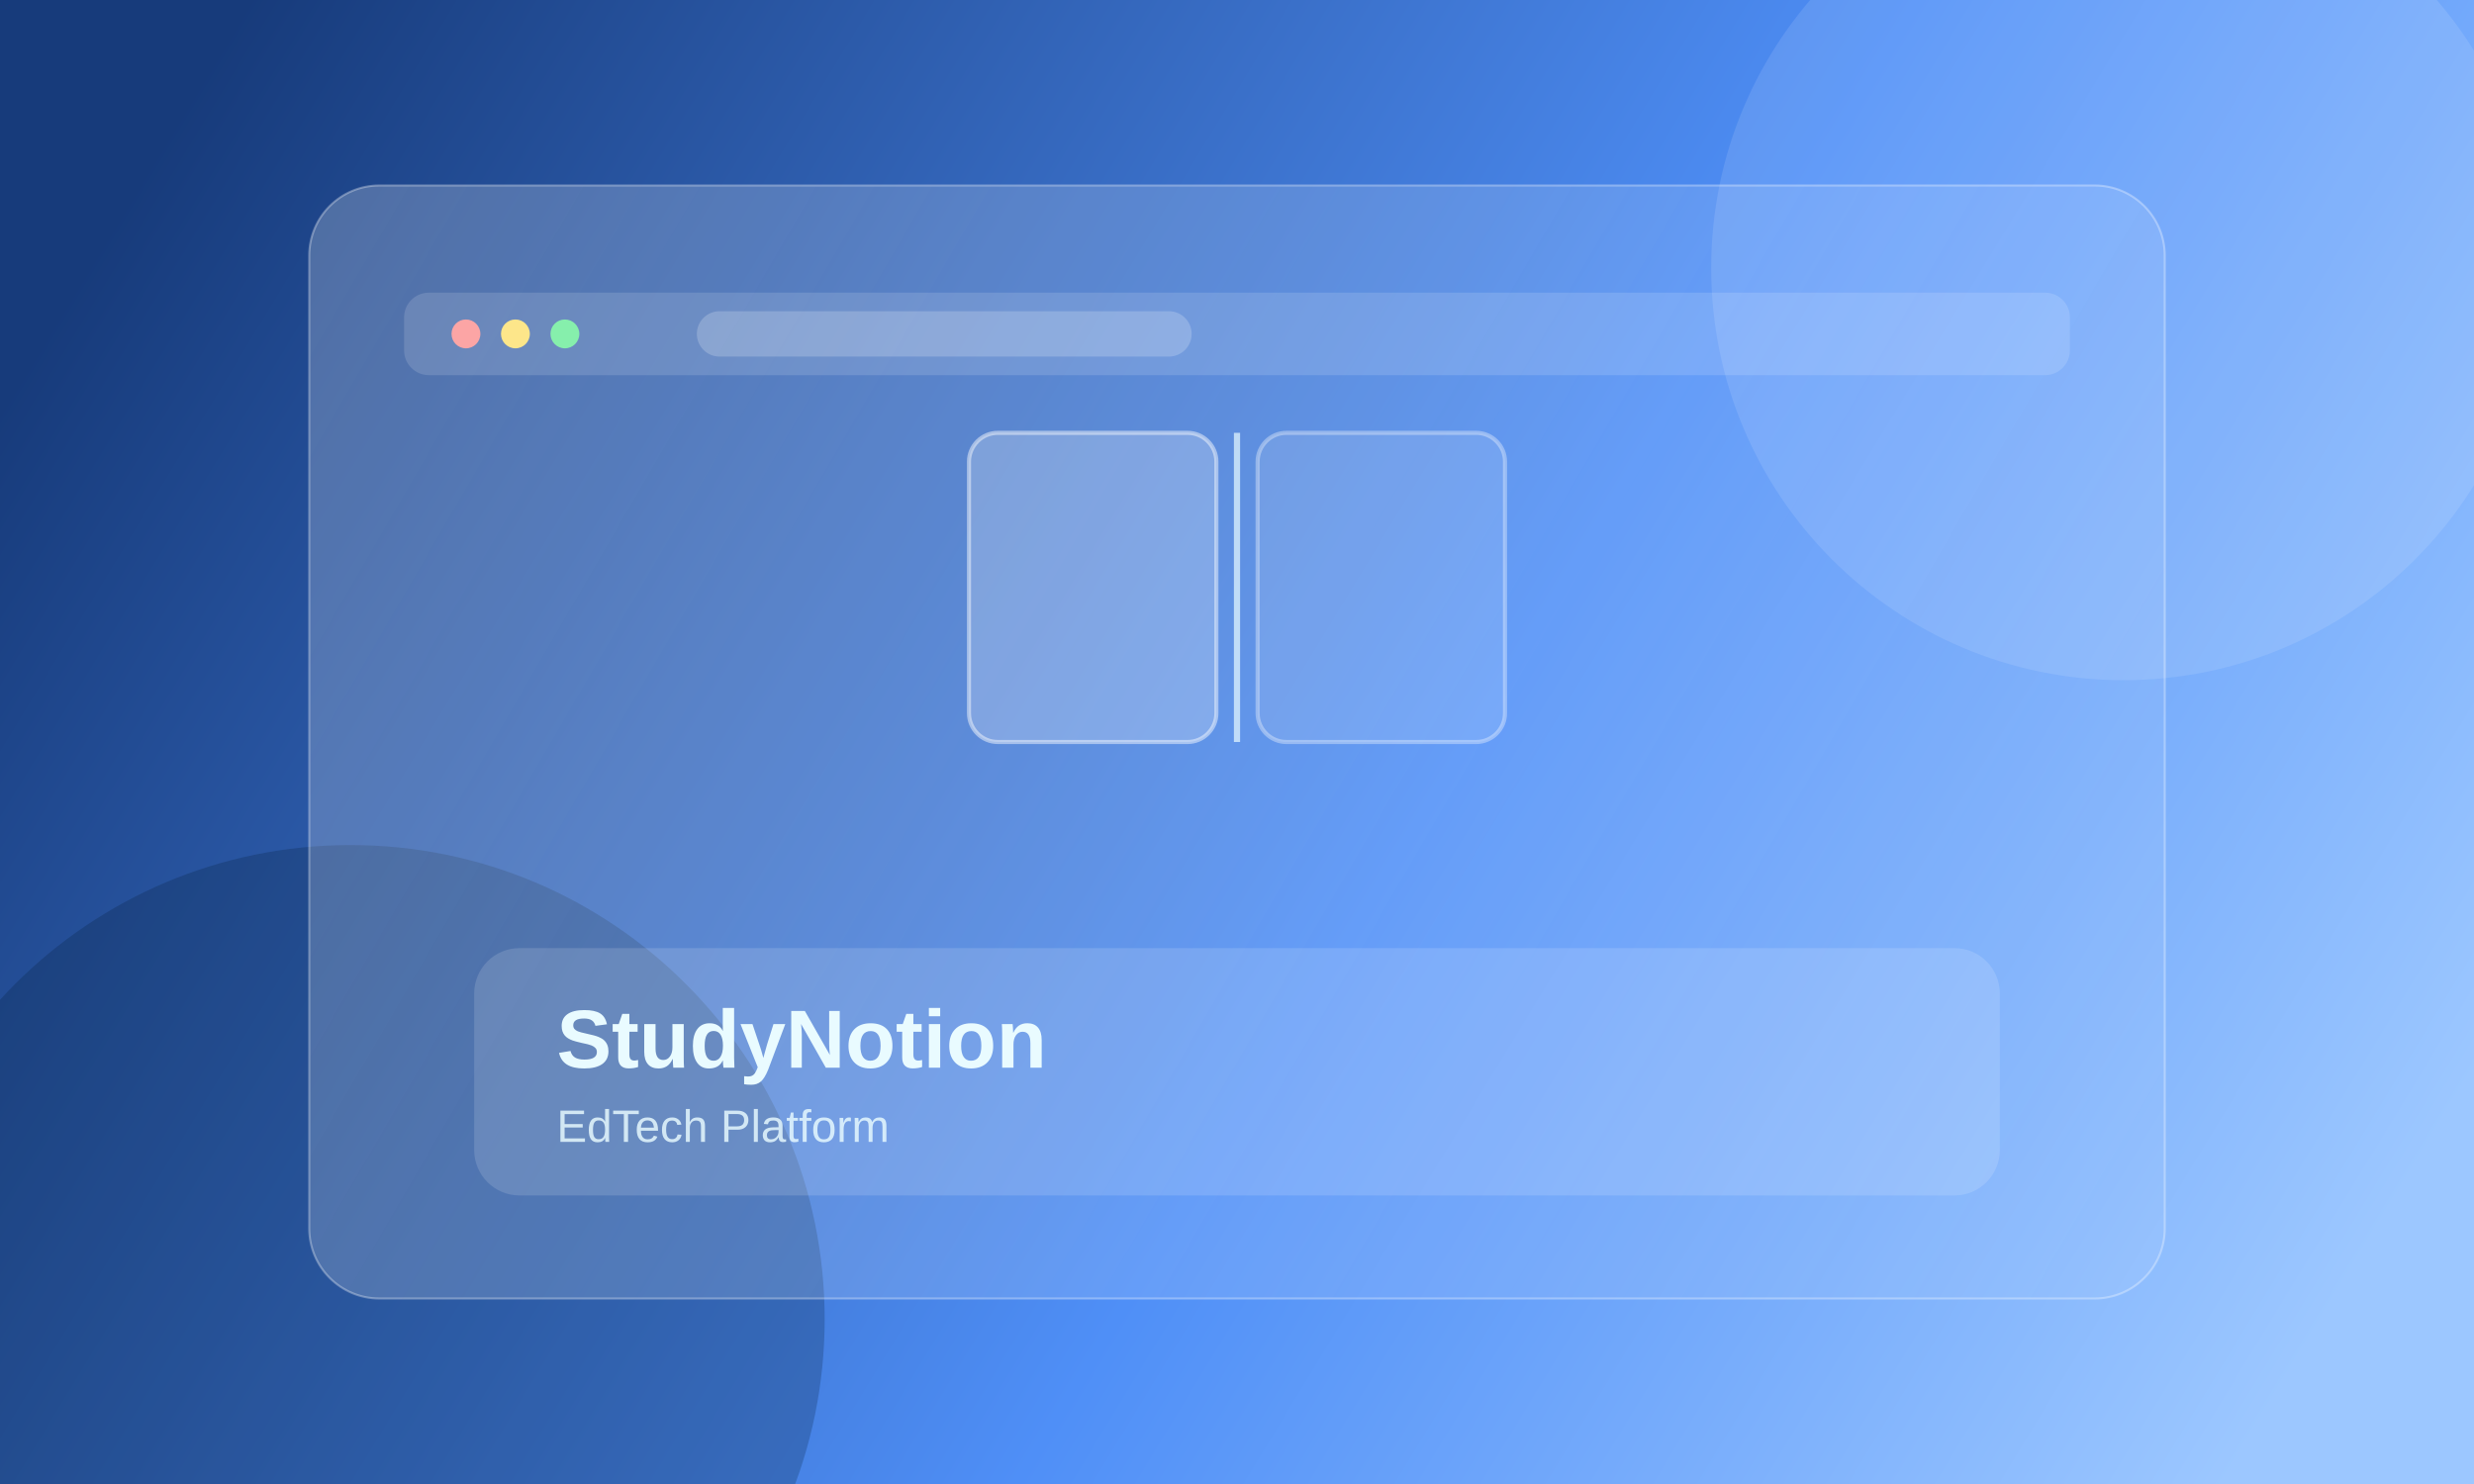
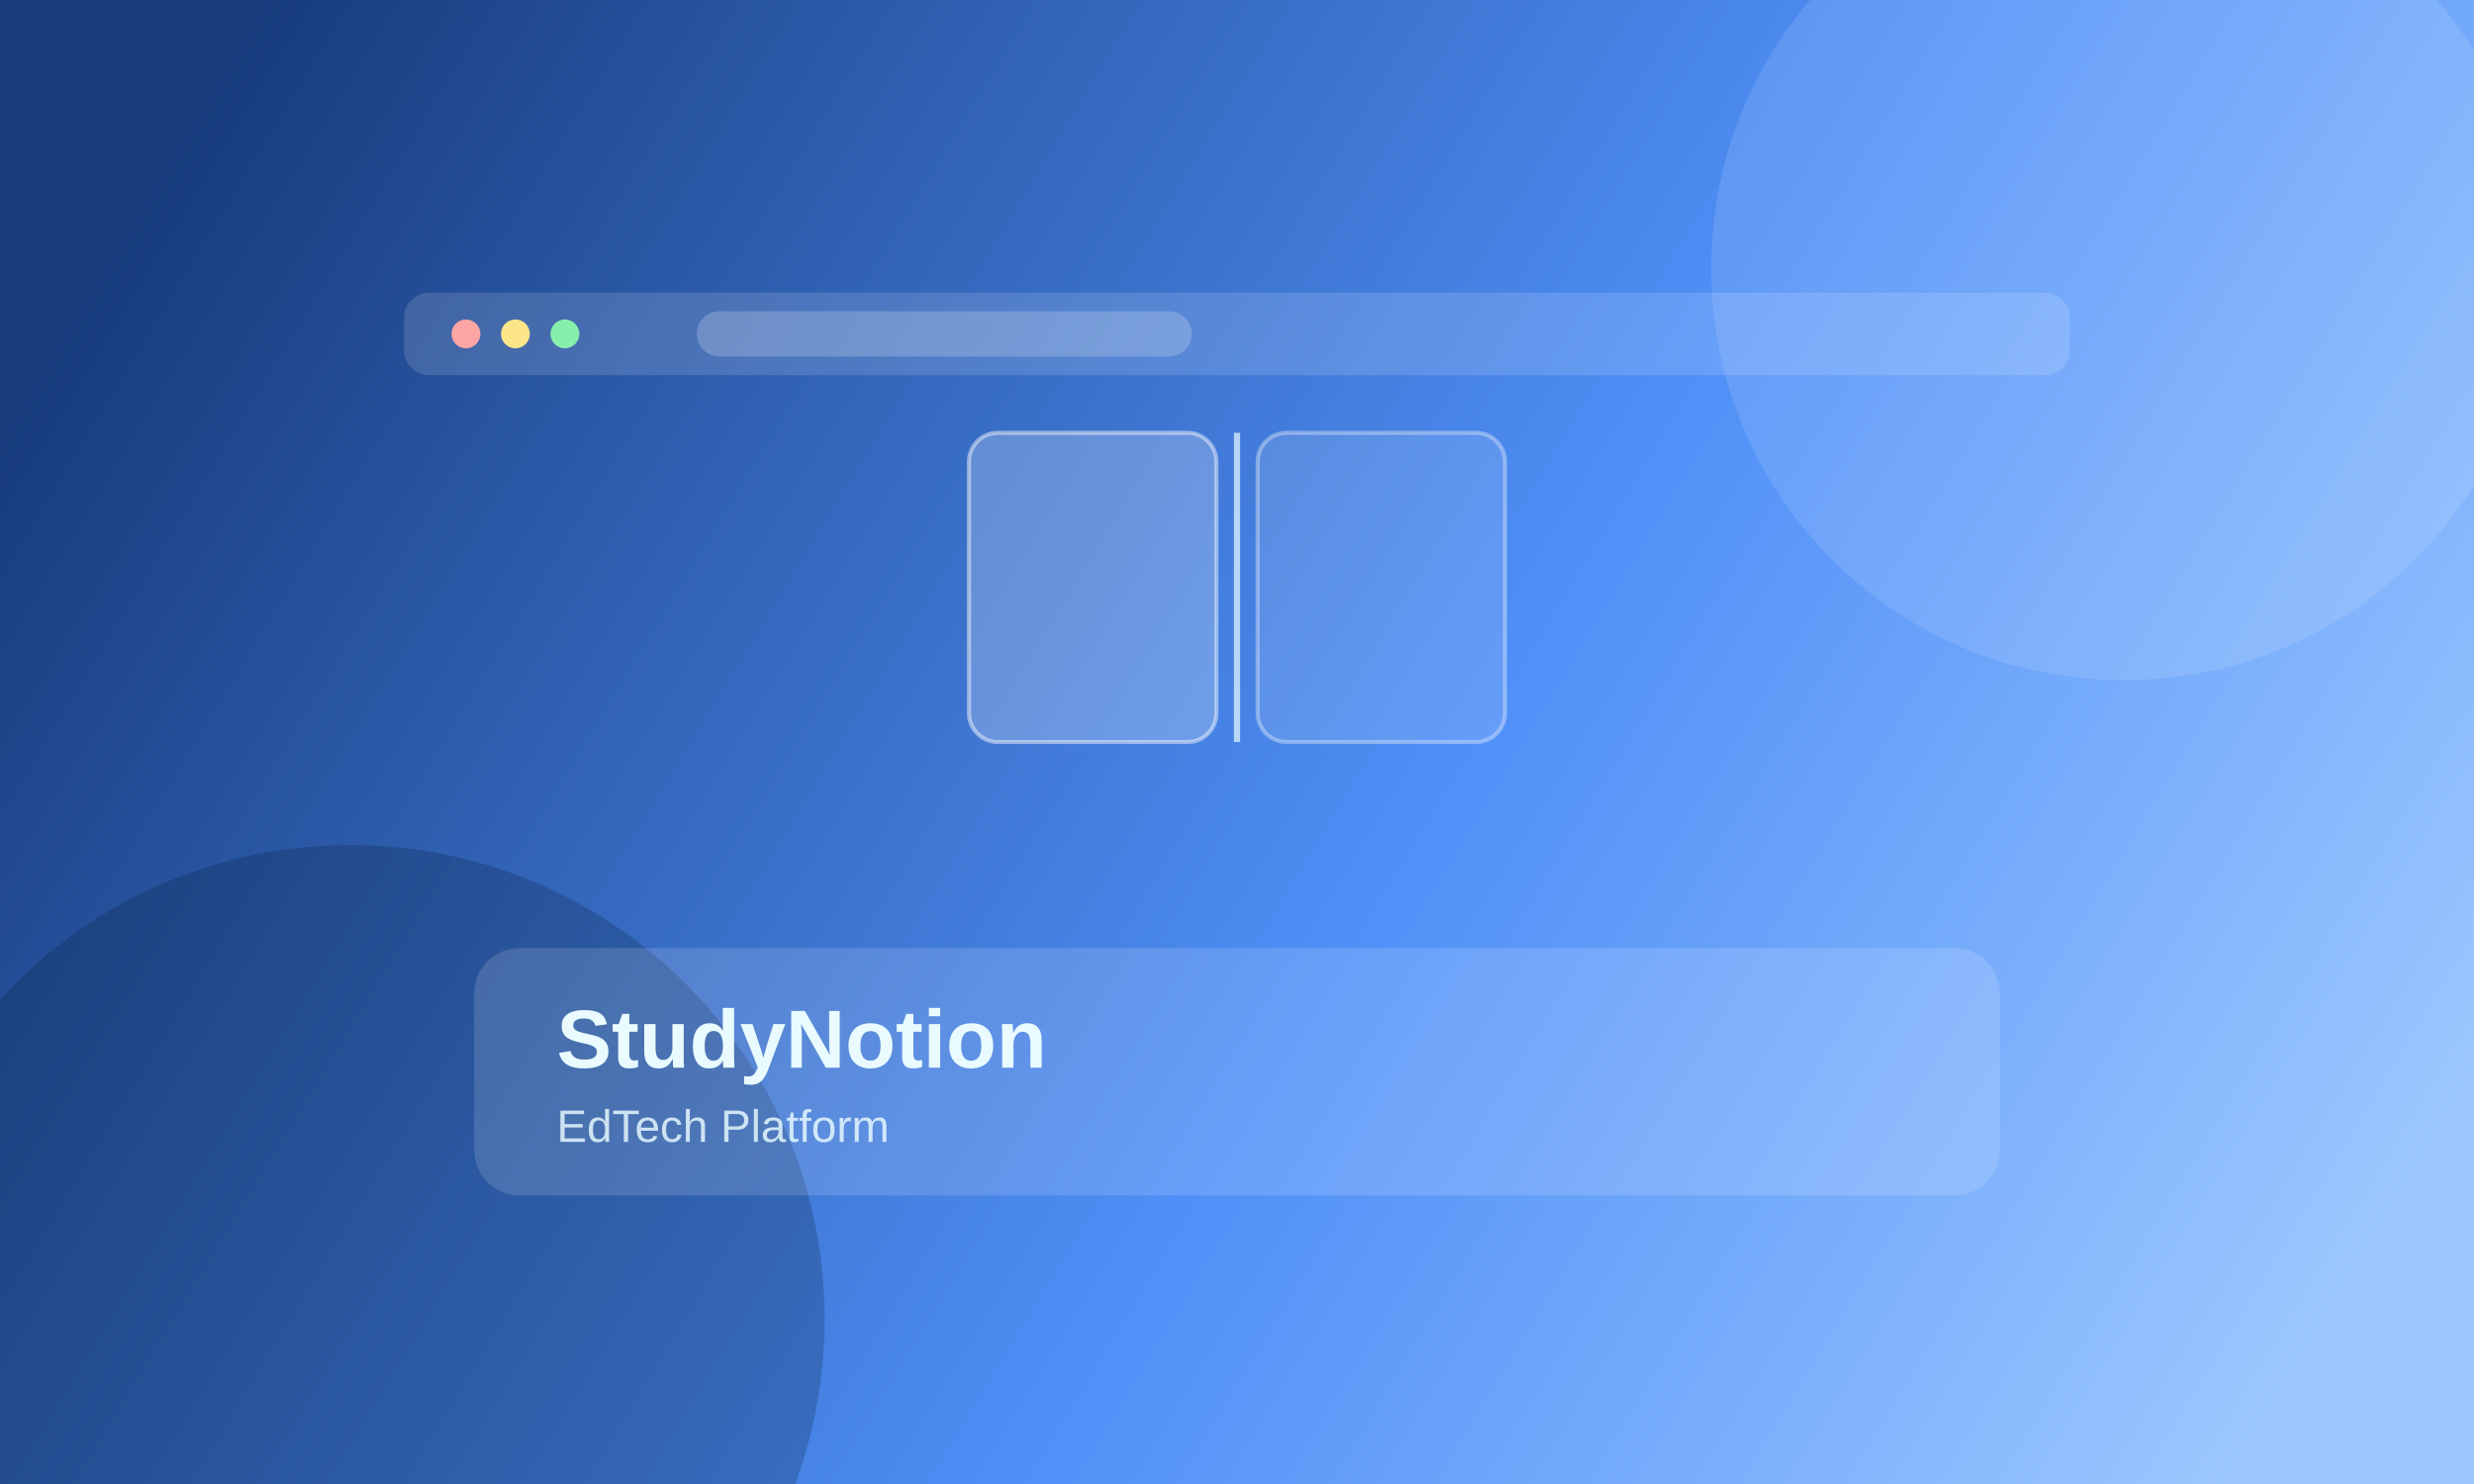
<svg xmlns="http://www.w3.org/2000/svg" width="1200" height="720" viewBox="0 0 1200 720" fill="none" role="img" aria-labelledby="title desc">
  <defs>
    <linearGradient id="bg" x1="90" y1="50" x2="1110" y2="670" gradientUnits="userSpaceOnUse">
      <stop stop-color="#173B7B" />
      <stop offset="0.58" stop-color="#4F8FF7" />
      <stop offset="1" stop-color="#9CC7FF" />
    </linearGradient>
    <linearGradient id="glass" x1="170" y1="110" x2="1030" y2="610" gradientUnits="userSpaceOnUse">
      <stop stop-color="white" stop-opacity="0.22" />
      <stop offset="1" stop-color="white" stop-opacity="0.06" />
    </linearGradient>
  </defs>
  <rect width="1200" height="720" fill="url(#bg)" />
  <circle cx="1030" cy="130" r="200" fill="white" fill-opacity="0.11" />
  <circle cx="170" cy="640" r="230" fill="#011A30" fill-opacity="0.22" />
-   <rect x="150" y="90" width="900" height="540" rx="34" fill="url(#glass)" stroke="rgba(255,255,255,0.32)" />
  <rect x="196" y="142" width="808" height="40" rx="12" fill="rgba(255,255,255,0.14)" />
  <circle cx="226" cy="162" r="7" fill="#FCA5A5" />
  <circle cx="250" cy="162" r="7" fill="#FDE68A" />
  <circle cx="274" cy="162" r="7" fill="#86EFAC" />
  <rect x="338" y="151" width="240" height="22" rx="11" fill="rgba(255,255,255,0.2)" />
  <rect x="470" y="210" width="120" height="150" rx="14" fill="rgba(255,255,255,0.22)" stroke="rgba(255,255,255,0.46)" stroke-width="2" />
  <rect x="610" y="210" width="120" height="150" rx="14" fill="rgba(255,255,255,0.12)" stroke="rgba(255,255,255,0.34)" stroke-width="2" />
  <line x1="600" y1="210" x2="600" y2="360" stroke="#E8FBFF" stroke-opacity="0.7" stroke-width="3" />
  <rect x="230" y="460" width="740" height="120" rx="22" fill="rgba(255,255,255,0.14)" />
  <text x="270" y="518" fill="#E9FBFF" font-size="40" font-family="Segoe UI, Arial, sans-serif" font-weight="700">StudyNotion</text>
  <text x="270" y="554" fill="#E9FBFF" fill-opacity="0.82" font-size="22" font-family="Segoe UI, Arial, sans-serif">EdTech Platform</text>
</svg>
